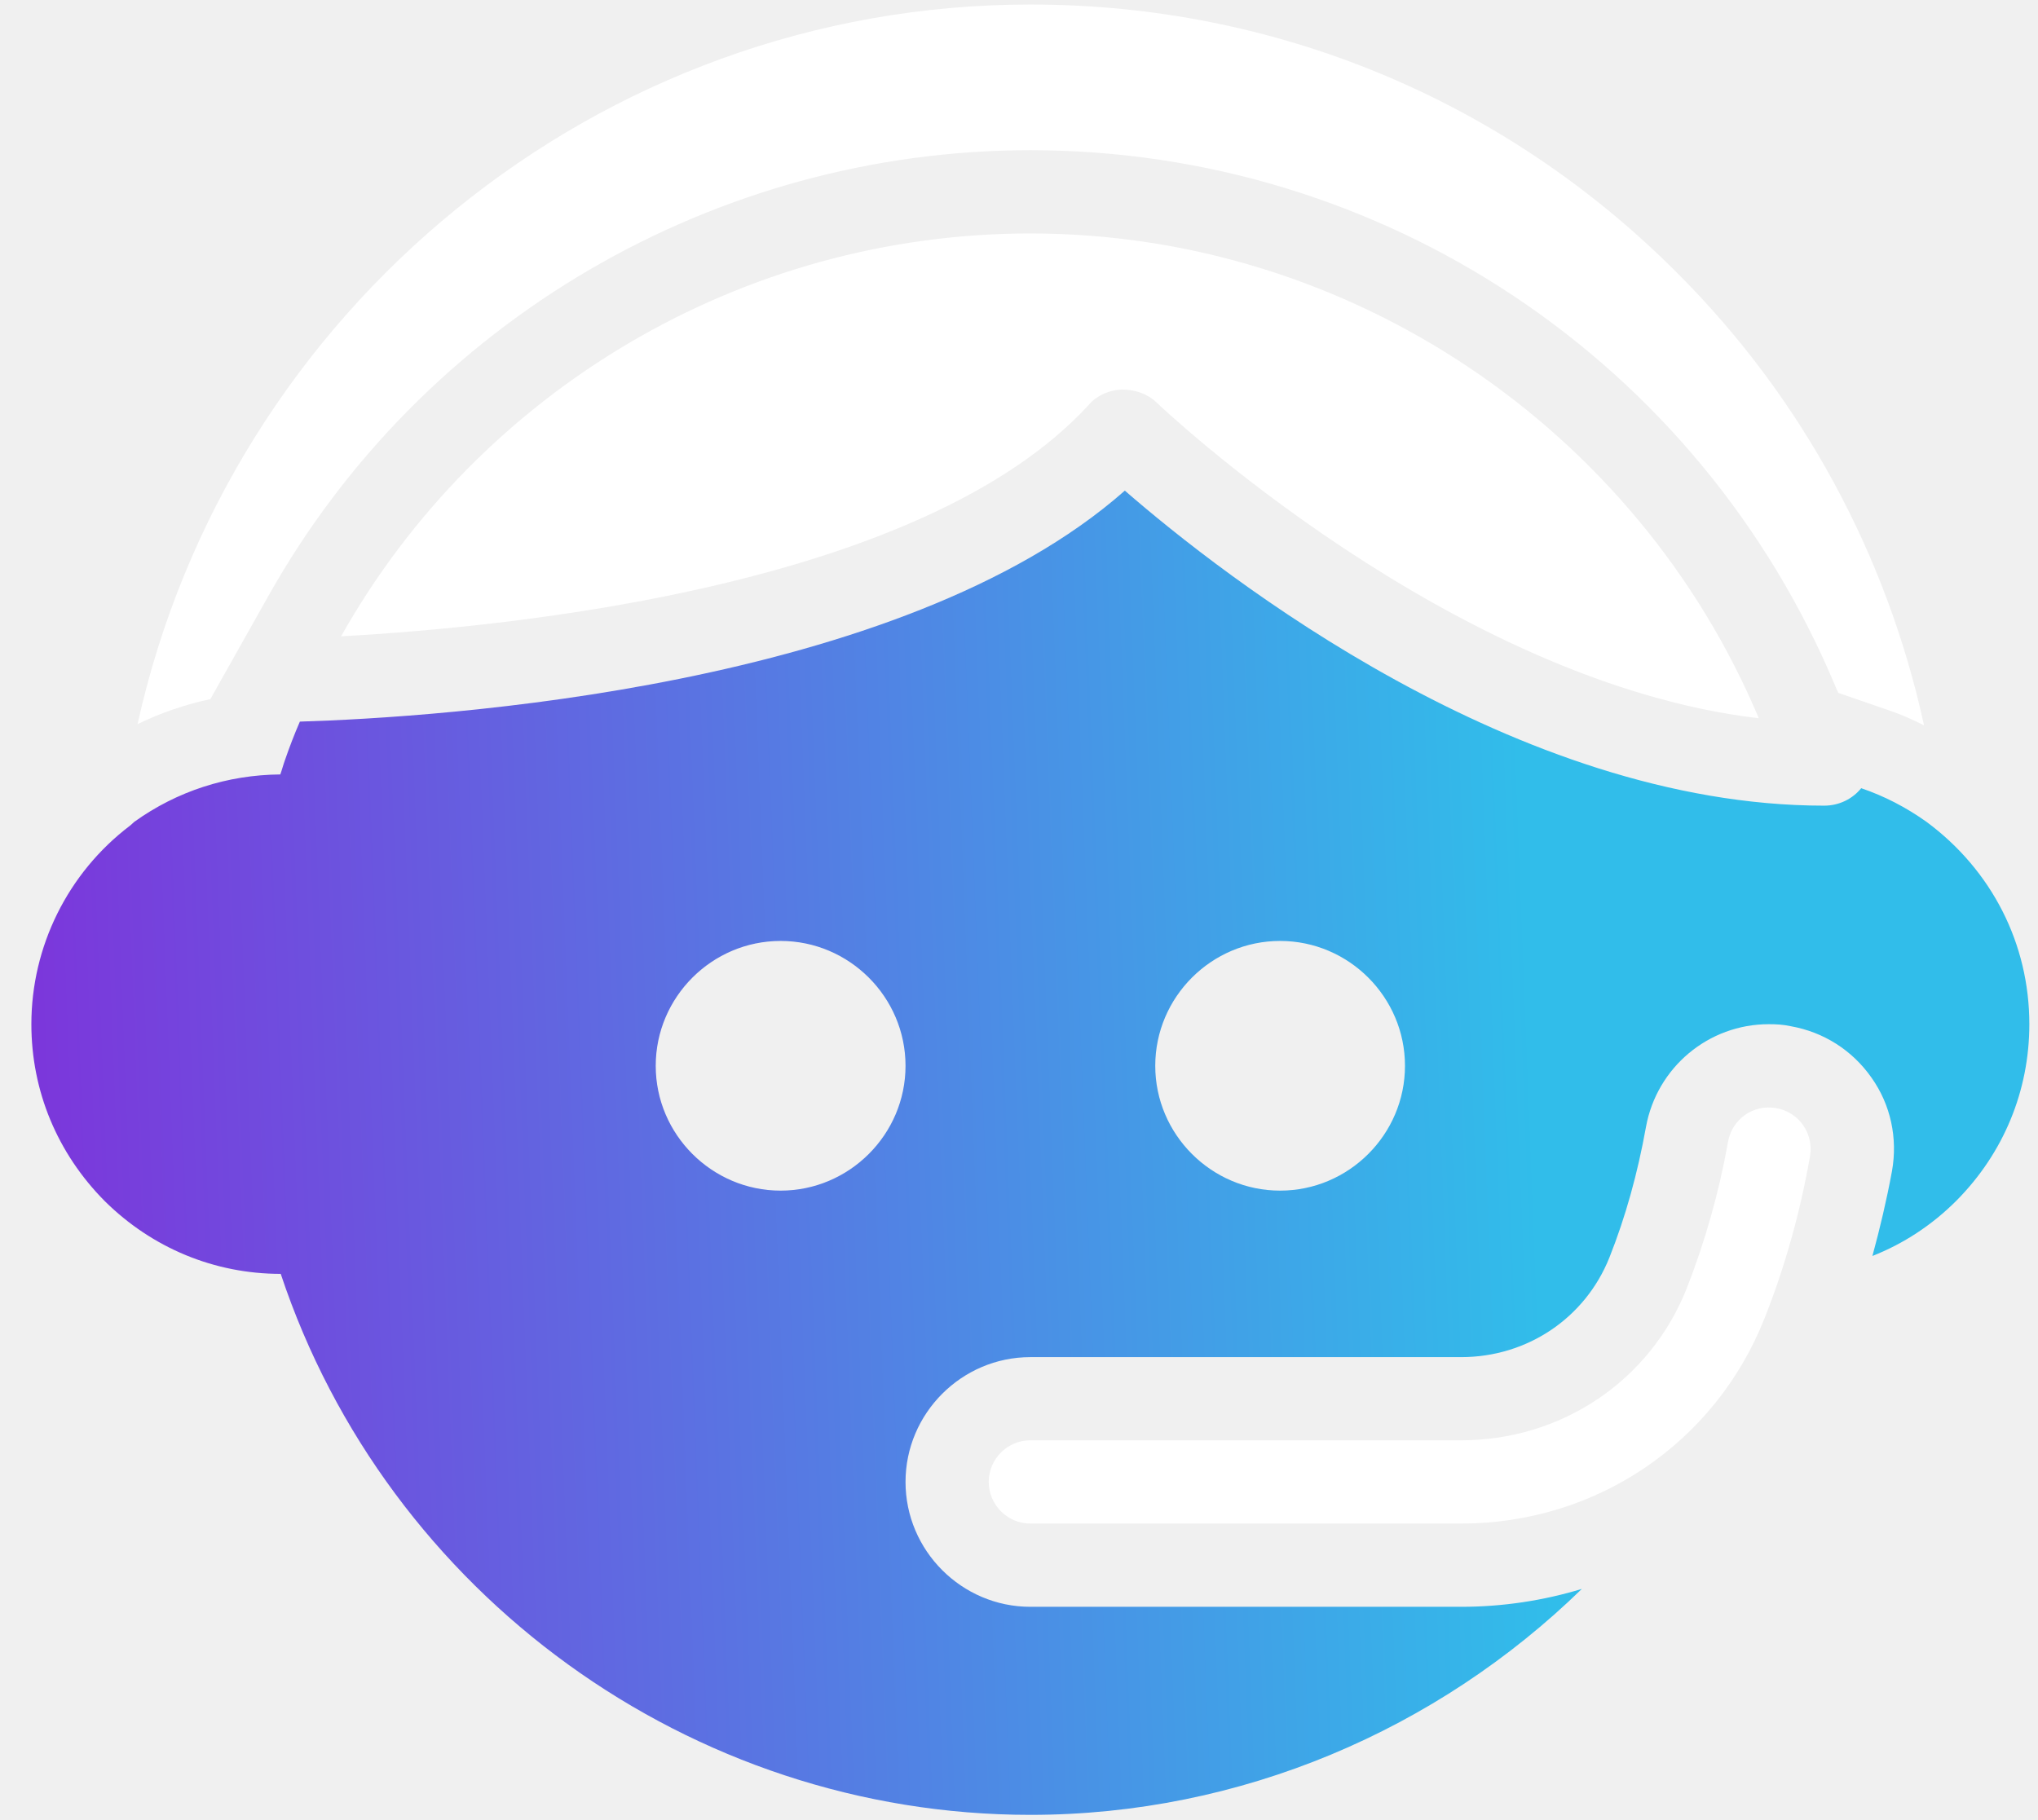
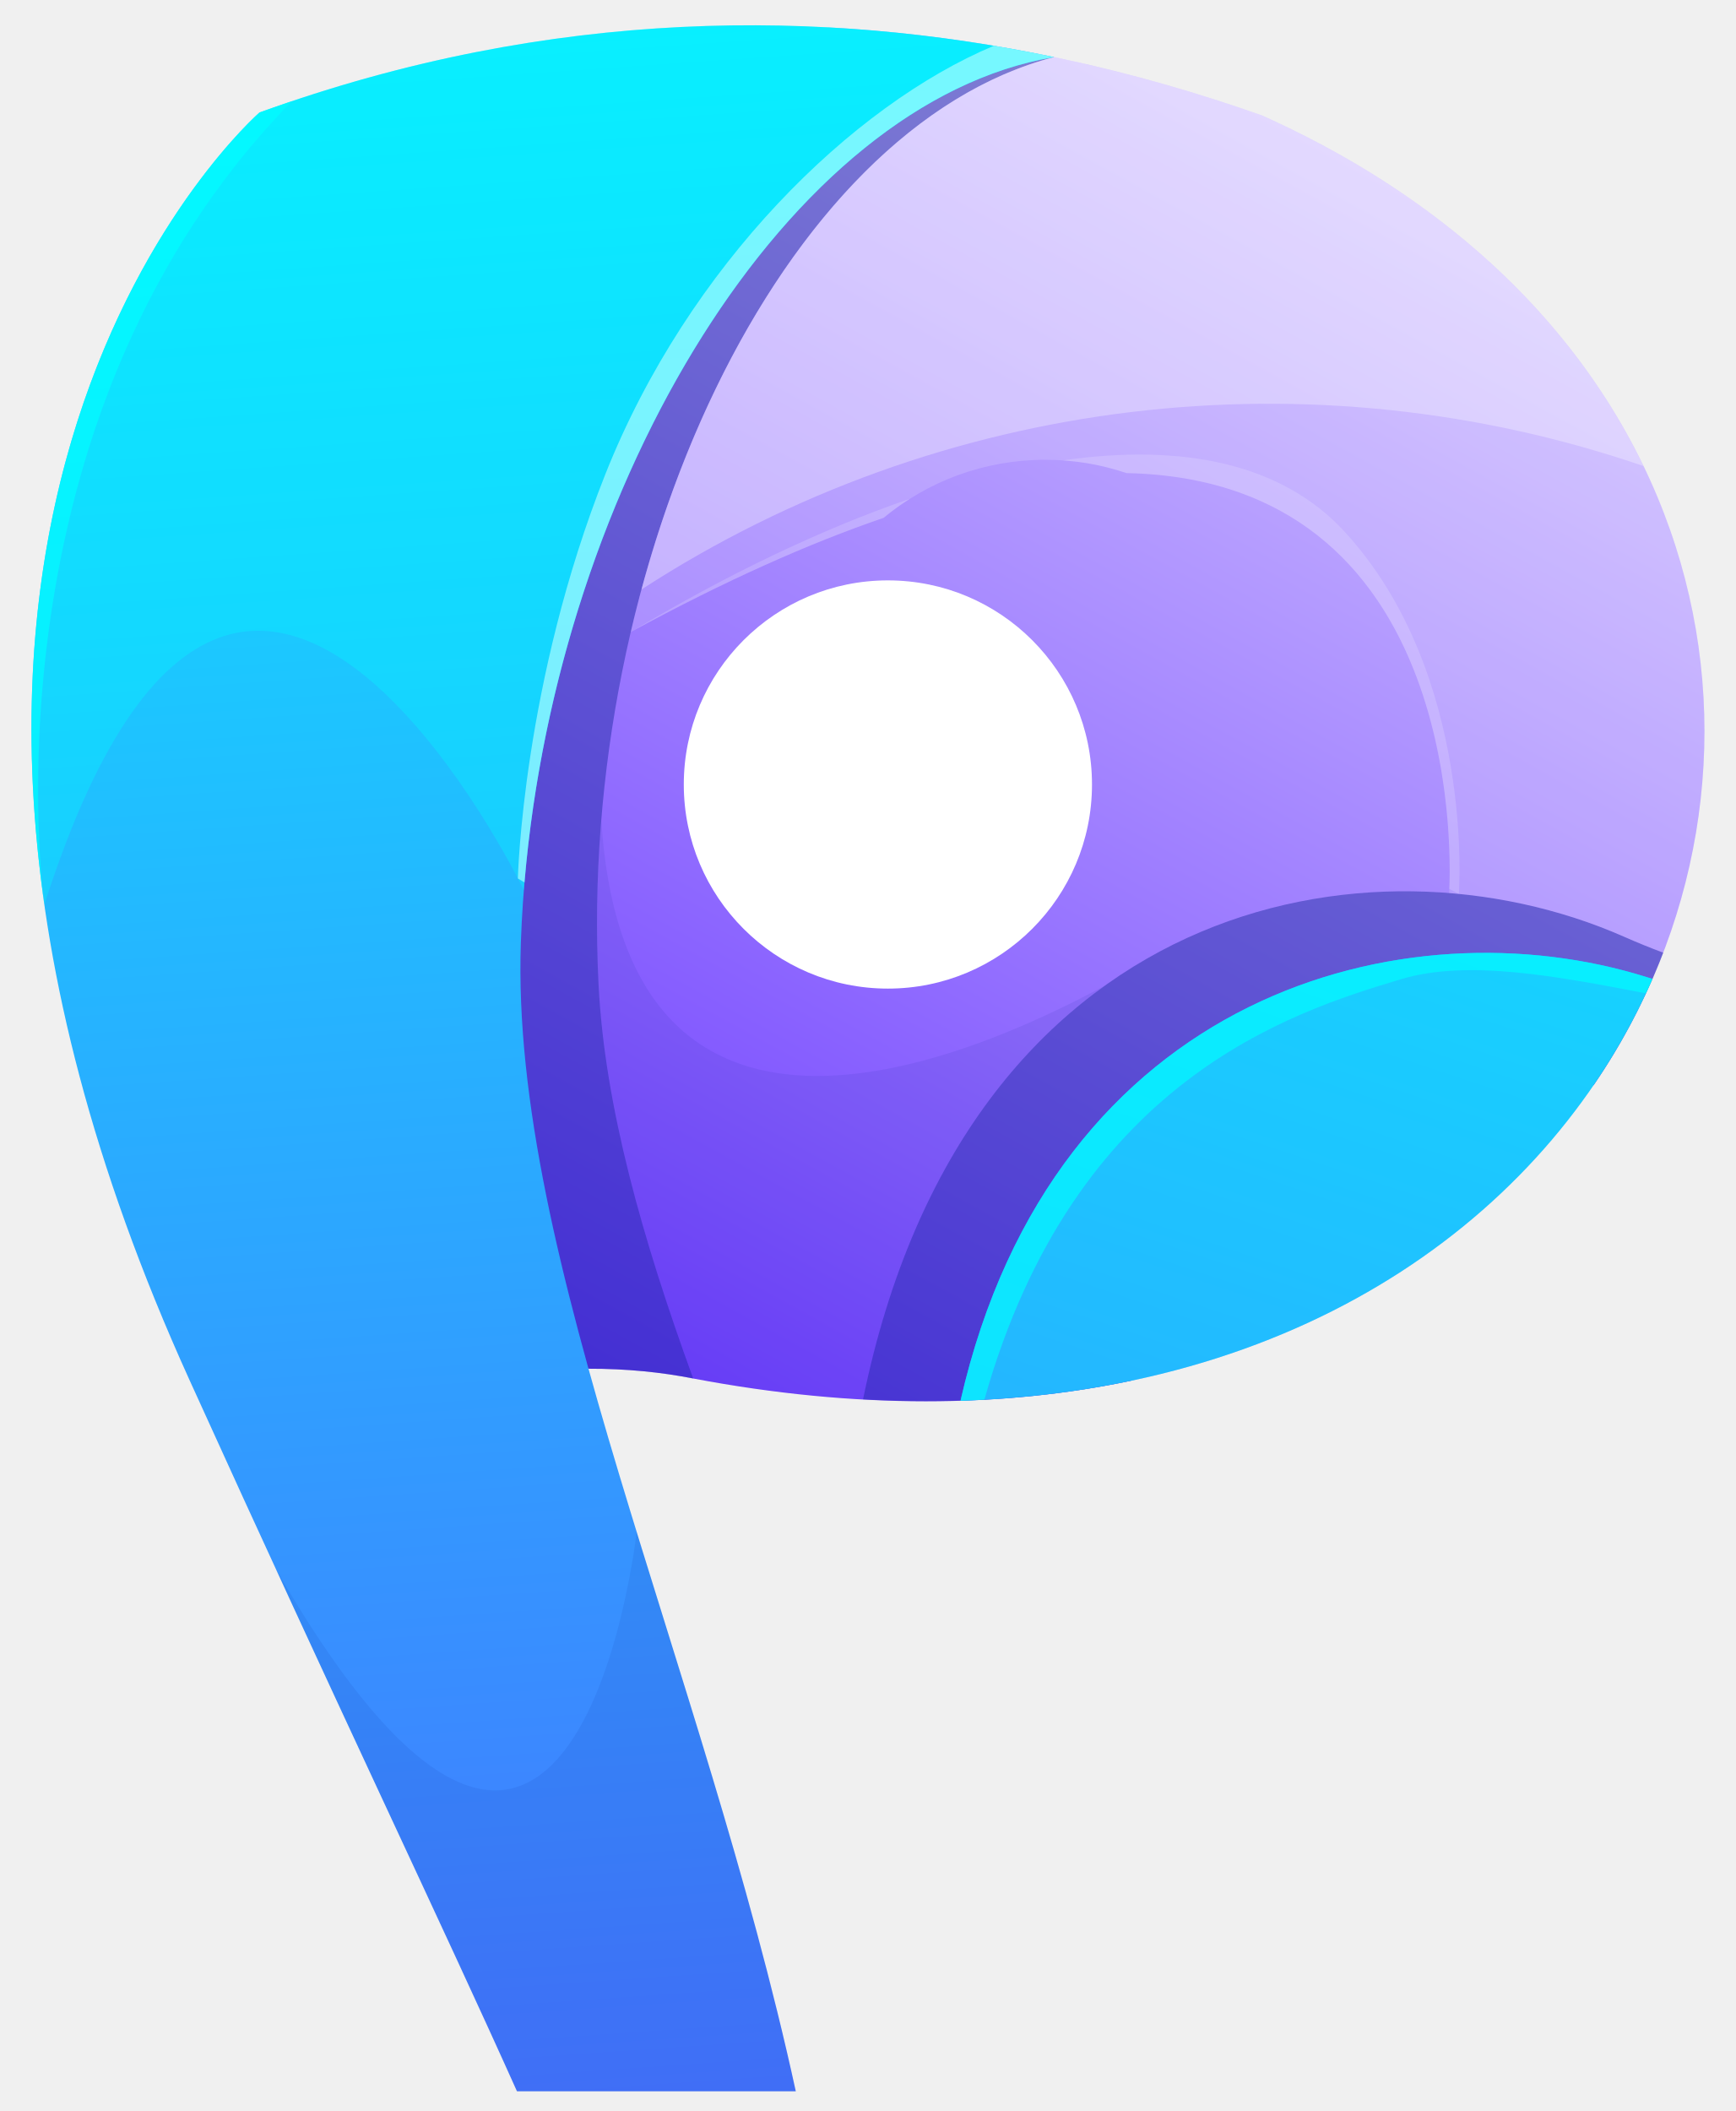
- <svg xmlns="http://www.w3.org/2000/svg" width="28" height="25" viewBox="0 0 28 25" fill="none">
-   <path d="M14.156 3.208C10.193 3.208 6.585 5.37 4.686 8.744C7.076 8.612 12.692 8.046 14.963 5.558C15.071 5.433 15.243 5.358 15.414 5.353C15.592 5.353 15.763 5.41 15.889 5.53C15.929 5.57 19.932 9.373 24.164 9.87C22.494 5.896 18.548 3.208 14.156 3.208Z" fill="white" />
-   <path d="M3.691 8.183C5.813 4.409 9.827 2.064 14.156 2.064C18.994 2.064 23.341 4.952 25.216 9.43L25.256 9.521L25.937 9.756C26.109 9.813 26.274 9.887 26.434 9.967C25.926 7.634 24.765 5.472 23.049 3.757C20.676 1.372 17.519 0.062 14.156 0.062C8.215 0.062 3.148 4.266 1.89 9.95C2.21 9.796 2.542 9.681 2.89 9.607L3.691 8.183Z" fill="white" />
-   <path d="M26.469 11.294C26.188 11.094 25.891 10.94 25.571 10.831C25.456 10.974 25.273 11.071 25.062 11.071C20.83 11.071 16.804 7.915 15.454 6.742C12.378 9.459 6.013 9.859 4.12 9.916C4.045 10.088 3.977 10.265 3.914 10.448C3.891 10.511 3.874 10.579 3.851 10.642C3.125 10.648 2.433 10.871 1.844 11.294C1.827 11.312 1.804 11.329 1.786 11.346C0.934 11.992 0.431 13.004 0.431 14.074C0.431 14.989 0.786 15.846 1.438 16.504C2.09 17.15 2.947 17.505 3.857 17.505C5.321 21.903 9.484 24.939 14.156 24.939C17.05 24.939 19.749 23.767 21.733 21.834C21.207 21.994 20.647 22.08 20.075 22.08H14.156C13.213 22.08 12.441 21.308 12.441 20.364C12.441 19.421 13.213 18.649 14.156 18.649H20.075C20.984 18.649 21.779 18.111 22.111 17.282C22.334 16.721 22.5 16.121 22.614 15.486C22.763 14.668 23.472 14.074 24.301 14.074C24.404 14.074 24.501 14.079 24.604 14.102C25.056 14.182 25.451 14.434 25.714 14.811C25.977 15.183 26.074 15.641 25.994 16.092C25.92 16.493 25.828 16.881 25.725 17.259C26.148 17.093 26.543 16.836 26.88 16.498C27.527 15.846 27.881 14.989 27.881 14.074C27.881 12.97 27.366 11.958 26.469 11.294ZM10.725 16.361C9.781 16.361 9.009 15.589 9.009 14.646C9.009 13.702 9.781 12.93 10.725 12.93C11.668 12.93 12.441 13.702 12.441 14.646C12.441 15.589 11.668 16.361 10.725 16.361ZM17.587 16.361C16.644 16.361 15.872 15.589 15.872 14.646C15.872 13.702 16.644 12.93 17.587 12.93C18.531 12.93 19.303 13.702 19.303 14.646C19.303 15.589 18.531 16.361 17.587 16.361Z" fill="url(#paint0_linear_1193_102)" />
-   <path d="M24.404 15.228C24.089 15.171 23.798 15.377 23.741 15.691C23.615 16.401 23.42 17.075 23.174 17.704C22.671 18.974 21.453 19.792 20.075 19.792H14.156C13.841 19.792 13.584 20.049 13.584 20.364C13.584 20.678 13.841 20.936 14.156 20.936H20.075C21.928 20.936 23.558 19.832 24.238 18.128C24.518 17.424 24.73 16.675 24.867 15.892C24.924 15.577 24.713 15.28 24.404 15.228Z" fill="white" />
+ <svg xmlns="http://www.w3.org/2000/svg" width="37" height="45" viewBox="0 0 37 45" fill="none">
+   <mask id="mask0_2417_653" style="mask-type:luminance" maskUnits="userSpaceOnUse" x="6" y="0" width="31" height="30">
+     <path d="M22.28 9.801C25.267 9.801 27.689 12.223 27.689 15.21C27.689 18.197 25.267 20.618 22.28 20.618C19.293 20.618 16.871 18.197 16.871 15.21C16.871 12.223 19.293 9.801 22.28 9.801ZM14.776 29.385C14.105 29.252 13.363 29.175 12.546 29.177L6.712 25.546L9.177 10.434L17.659 0.584C21.113 0.77 24.238 1.519 26.902 2.461C36.761 6.886 38.48 16.548 33.972 23.134L30.29 21.366L26.86 25.76C26.86 25.76 25.651 27.638 24.108 29.433C21.395 30.003 18.272 30.048 14.777 29.385H14.776V29.385Z" fill="white" />
+   </mask>
+   <g mask="url(#mask0_2417_653)">
+     <path d="M38.48 0.584H6.712V30.048H38.48V0.584Z" fill="url(#paint0_linear_2417_653)" />
+   </g>
+   <path opacity="0.39" fill-rule="evenodd" clip-rule="evenodd" d="M18.398 29.831C20.586 19.122 29.23 17.595 34.612 19.964C34.899 20.091 35.181 20.205 35.457 20.308C35.079 21.292 34.583 22.242 33.972 23.134L30.289 21.366L26.86 25.76C26.86 25.76 25.65 27.638 24.108 29.433C22.37 29.798 20.463 29.945 18.398 29.831" fill="#021B8D" />
+   <path opacity="0.39" fill-rule="evenodd" clip-rule="evenodd" d="M14.777 29.385C14.106 29.253 13.364 29.175 12.546 29.177L6.712 25.546L9.177 10.434L17.292 1.01C19.1 0.933 20.834 1.019 22.471 1.217C16.642 2.724 12.305 11.964 12.76 20.987C12.89 23.571 13.688 26.389 14.777 29.385" fill="#021B8D" />
+   <mask id="mask1_2417_653" style="mask-type:luminance" maskUnits="userSpaceOnUse" x="20" y="20" width="16" height="10">
+     <path d="M20.476 29.86C22.465 21.147 29.972 19.214 35.113 20.832L35.227 20.867C33.1 25.75 27.982 29.626 20.476 29.86" fill="white" />
+   </mask>
+   <g mask="url(#mask1_2417_653)">
+     <path d="M35.227 19.214H20.476V29.86H35.227V19.214Z" fill="url(#paint1_linear_2417_653)" />
+   </g>
+   <mask id="mask2_2417_653" style="mask-type:luminance" maskUnits="userSpaceOnUse" x="0" y="0" width="23" height="45">
+     <path d="M16.965 44.582C14.983 35.483 10.867 26.804 11.104 20.084C11.423 11.055 16.534 2.22 22.471 1.217C17.619 0.203 11.805 0.125 5.532 2.398C5.532 2.398 -4.326 10.971 4.034 29.405C7.205 36.397 9.45 41.075 11.022 44.582H16.966L16.965 44.582Z" fill="white" />
+   </mask>
+   <g mask="url(#mask2_2417_653)">
+     <path d="M22.471 0.124H-4.326V44.582H22.471V0.124Z" fill="url(#paint2_linear_2417_653)" />
+   </g>
+   <path opacity="0.08" fill-rule="evenodd" clip-rule="evenodd" d="M16.966 44.582C16.071 40.473 14.74 36.45 13.572 32.654C13.572 32.654 12.266 44.508 5.879 33.445C8.102 38.277 9.774 41.798 11.021 44.582H16.965H16.966Z" fill="#021B8D" />
+   <path opacity="0.16" fill-rule="evenodd" clip-rule="evenodd" d="M30.892 19.037C30.892 19.037 31.517 10.237 24.011 10.084C23.468 9.9 22.885 9.801 22.28 9.801C20.973 9.801 19.773 10.265 18.838 11.037C17.256 11.579 15.468 12.373 13.446 13.473C14.873 7.364 18.288 2.298 22.471 1.217C24.057 1.548 25.54 1.979 26.902 2.461C35.426 6.286 37.865 14.025 35.457 20.308C35.181 20.205 34.9 20.091 34.612 19.964C33.486 19.468 32.216 19.143 30.892 19.037" fill="white" />
+   <path opacity="0.16" fill-rule="evenodd" clip-rule="evenodd" d="M18.835 11.04C17.254 11.582 15.467 12.373 13.446 13.473C15.479 12.255 17.501 11.284 19.4 10.631C19.203 10.755 19.014 10.892 18.835 11.04ZM30.896 18.949C30.937 18.038 31.077 10.233 24.016 10.085C23.585 9.939 23.129 9.846 22.656 9.814C25.198 9.447 27.322 9.875 28.663 11.333C31.45 14.361 31.1 19.055 31.1 19.055C31.032 19.019 30.964 18.984 30.896 18.949H30.896Z" fill="white" />
+   <path opacity="0.29" fill-rule="evenodd" clip-rule="evenodd" d="M5.708 2.335H5.708L5.696 2.338L5.532 2.398C5.532 2.398 -0.695 7.813 0.945 19.288C3.299 11.901 6.29 12.833 8.428 15.001C8.429 15.002 8.43 15.004 8.431 15.005C10.042 16.64 11.167 18.975 11.167 18.975C11.843 10.344 16.777 2.178 22.471 1.217C20.956 0.9 19.346 0.675 17.659 0.583C13.994 0.386 9.958 0.822 5.709 2.334C5.709 2.334 5.708 2.333 5.708 2.333L5.707 2.333L5.708 2.334L5.708 2.335Z" fill="#00FFFF" />
+   <path opacity="0.63" fill-rule="evenodd" clip-rule="evenodd" d="M5.708 2.335H5.709L5.696 2.338L5.532 2.398C5.532 2.398 -0.669 7.792 0.937 19.222C0.827 18.336 -0.201 8.732 6.222 2.157C6.052 2.214 5.881 2.273 5.709 2.334C5.709 2.334 5.708 2.334 5.708 2.333L5.707 2.334L5.708 2.335L5.708 2.335Z" fill="#00FFFF" />
+   <path opacity="0.63" fill-rule="evenodd" clip-rule="evenodd" d="M11.04 18.726C11.087 18.756 11.134 18.782 11.181 18.812C11.906 10.241 16.814 2.172 22.471 1.217C22.051 1.129 21.623 1.048 21.189 0.975C18.164 2.243 14.675 5.656 12.907 10.103C11.14 14.548 11.04 18.72 11.04 18.726" fill="#B6FFFF" />
+   <path opacity="0.29" fill-rule="evenodd" clip-rule="evenodd" d="M20.476 29.86C22.466 21.148 29.973 19.214 35.113 20.832L35.227 20.867C33.1 25.749 27.982 29.626 20.476 29.86" fill="#00FFFF" />
+   <path opacity="0.63" fill-rule="evenodd" clip-rule="evenodd" d="M20.476 29.86C22.466 21.148 29.973 19.214 35.113 20.832L35.227 20.867C35.182 20.97 35.134 21.073 35.086 21.175C33.185 20.808 31.284 20.448 29.869 20.873C27.512 21.58 22.905 23.029 20.985 29.835C20.816 29.844 20.648 29.855 20.476 29.86" fill="#00FFFF" />
+   <path opacity="0.08" fill-rule="evenodd" clip-rule="evenodd" d="M12.818 17.478C13.331 25.594 20.38 22.729 23.556 21.009C21.211 22.688 19.28 25.513 18.398 29.831C17.239 29.766 16.033 29.623 14.777 29.385C13.688 26.389 12.89 23.571 12.76 20.987C12.701 19.816 12.723 18.64 12.818 17.478Z" fill="#021B8D" />
+   <path opacity="0.3" fill-rule="evenodd" clip-rule="evenodd" d="M26.902 2.461C25.539 1.979 24.056 1.548 22.471 1.217C18.496 2.244 15.216 6.868 13.675 12.566C20.069 8.415 27.968 7.511 35.037 9.935C33.595 6.948 30.928 4.268 26.902 2.461" fill="white" />
+   <circle cx="18.928" cy="16.723" r="4.351" fill="white" />
  <defs>
-     <linearGradient id="paint0_linear_1193_102" x1="0.431" y1="22.917" x2="28.32" y2="21.833" gradientUnits="userSpaceOnUse">
-       <stop stop-color="#7D34DB" />
-       <stop offset="0.75" stop-color="#31BDEA" />
+     <linearGradient id="paint0_linear_2417_653" x1="13.355" y1="32.135" x2="36.225" y2="-9.491" gradientUnits="userSpaceOnUse">
+       <stop stop-color="#6633FF" />
+       <stop offset="1" stop-color="white" />
+     </linearGradient>
+     <linearGradient id="paint1_linear_2417_653" x1="14.815" y1="63.594" x2="36.439" y2="-1.193" gradientUnits="userSpaceOnUse">
+       <stop stop-color="#6633FF" />
+       <stop offset="1" stop-color="#00FFFF" />
+     </linearGradient>
+     <linearGradient id="paint2_linear_2417_653" x1="12.365" y1="69.896" x2="7.007" y2="-7.482" gradientUnits="userSpaceOnUse">
+       <stop stop-color="#6633FF" />
+       <stop offset="1" stop-color="#00FFFF" />
    </linearGradient>
  </defs>
</svg>
